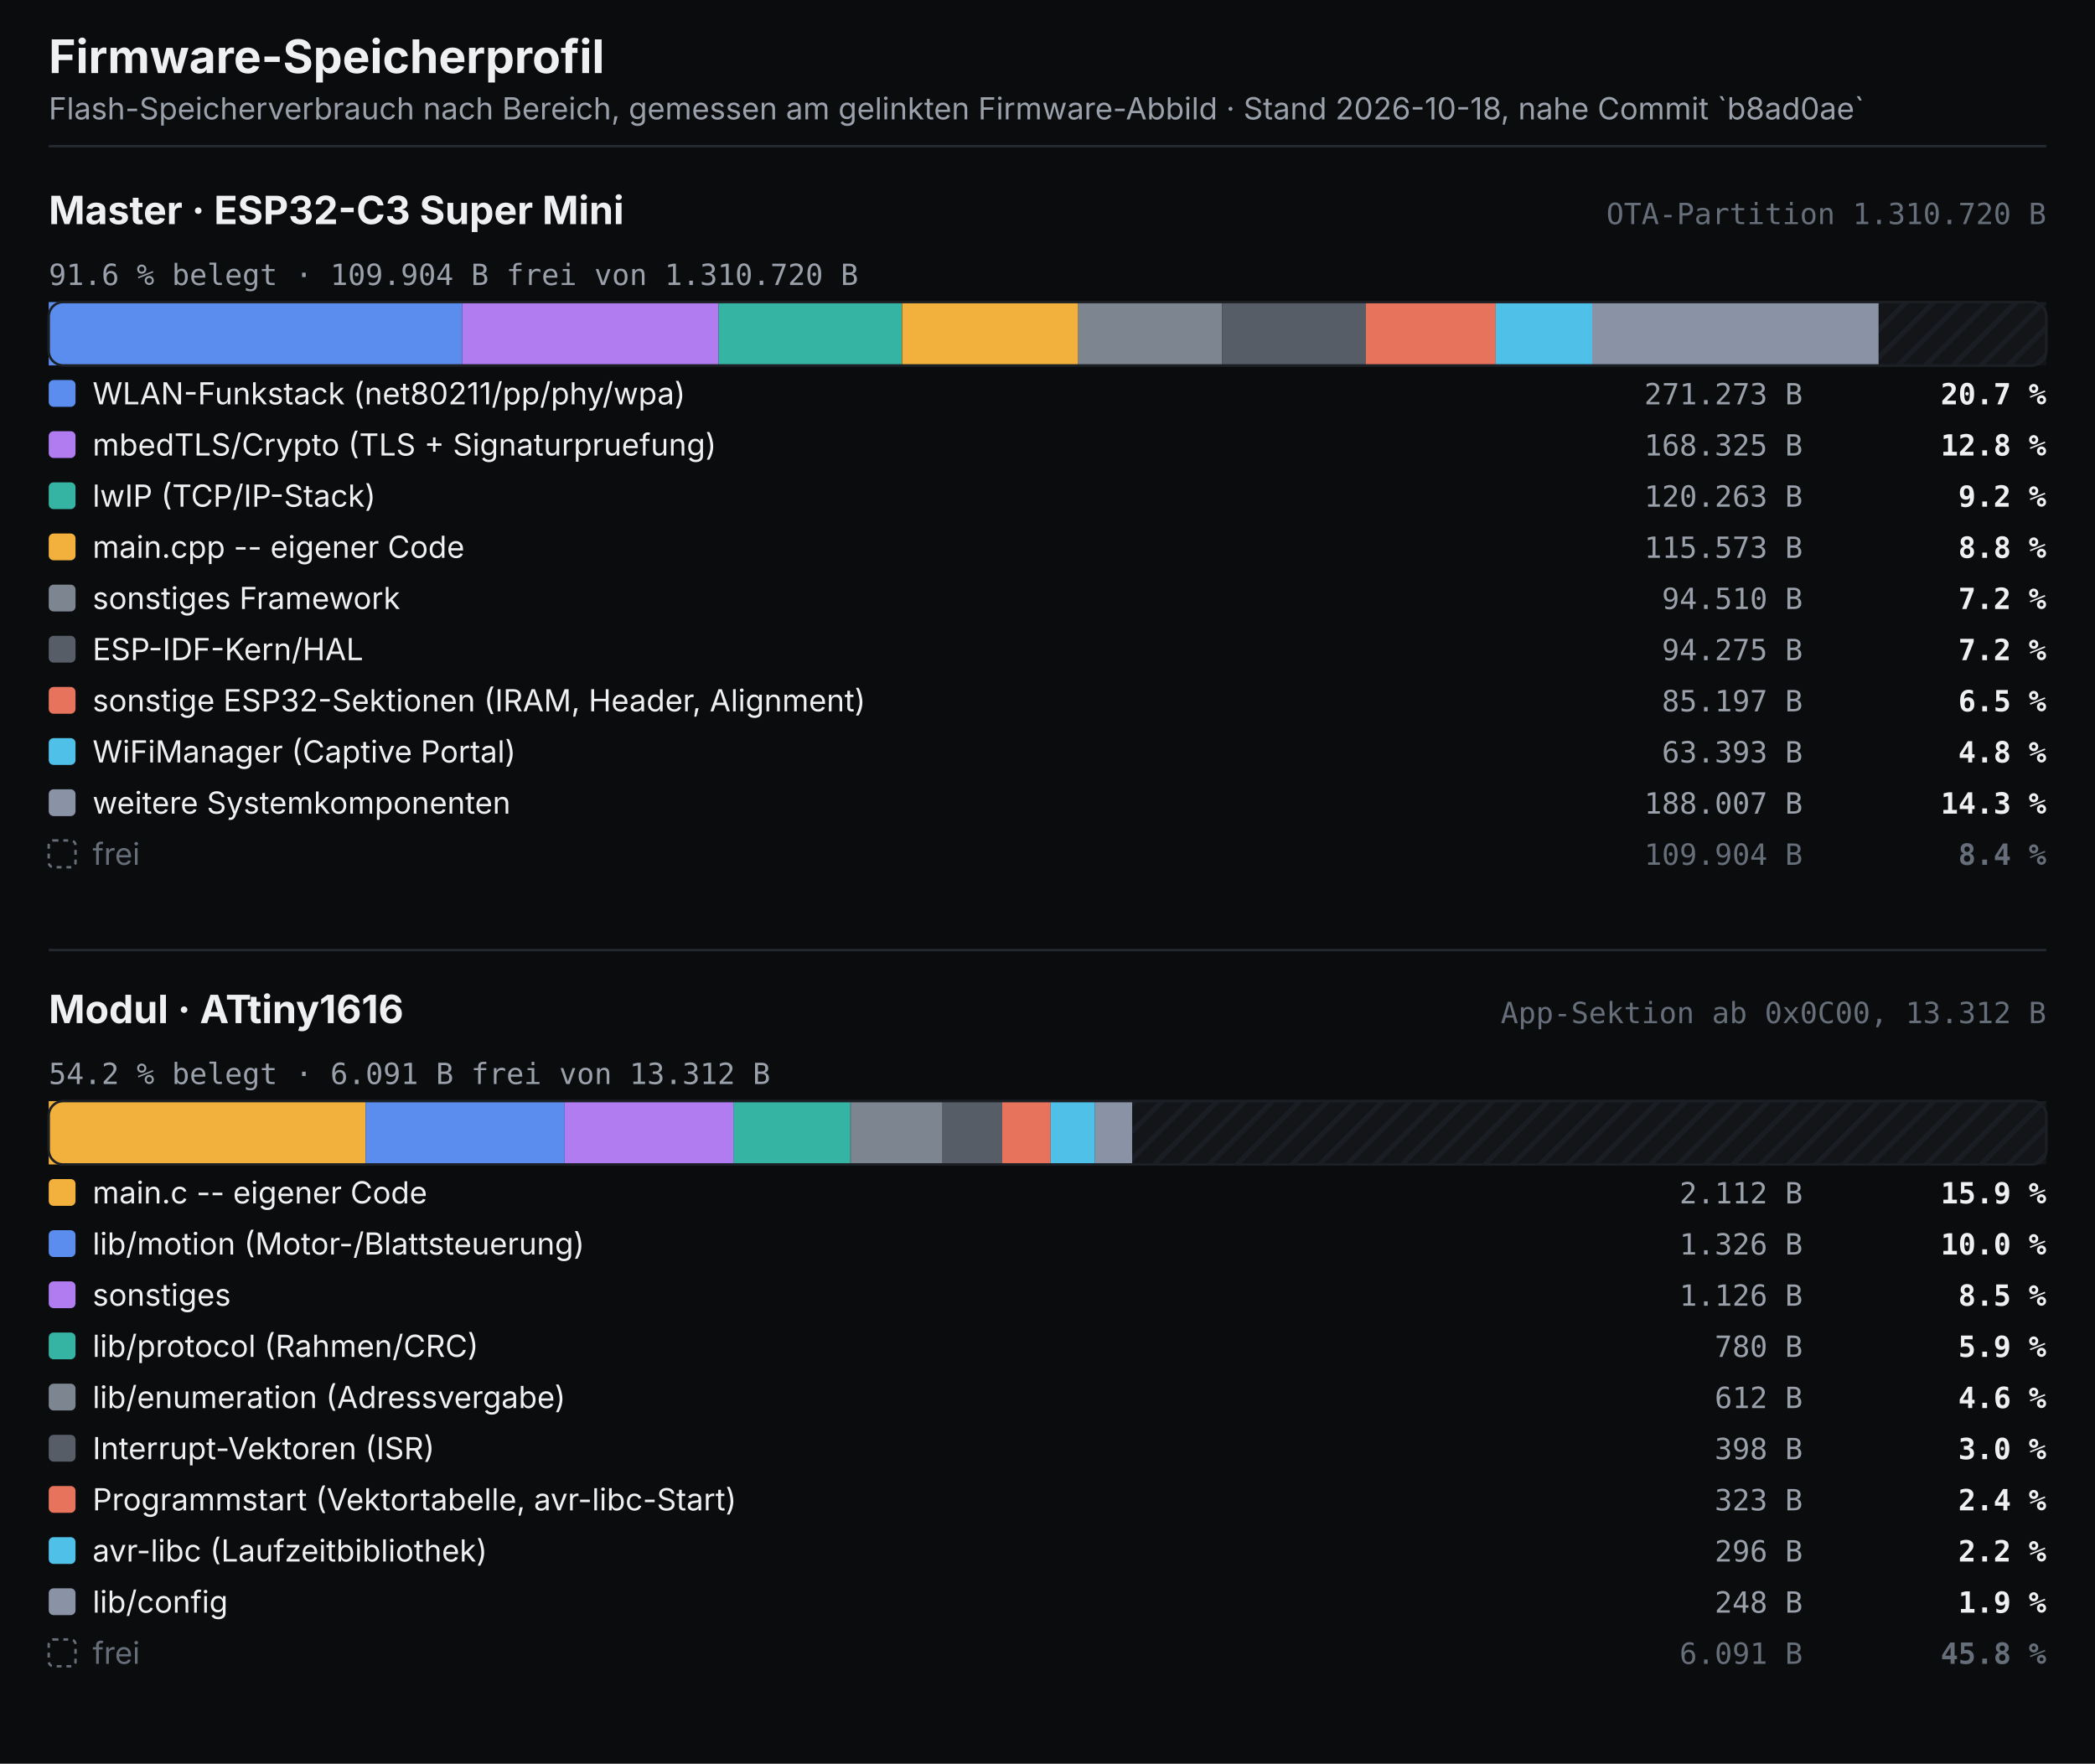
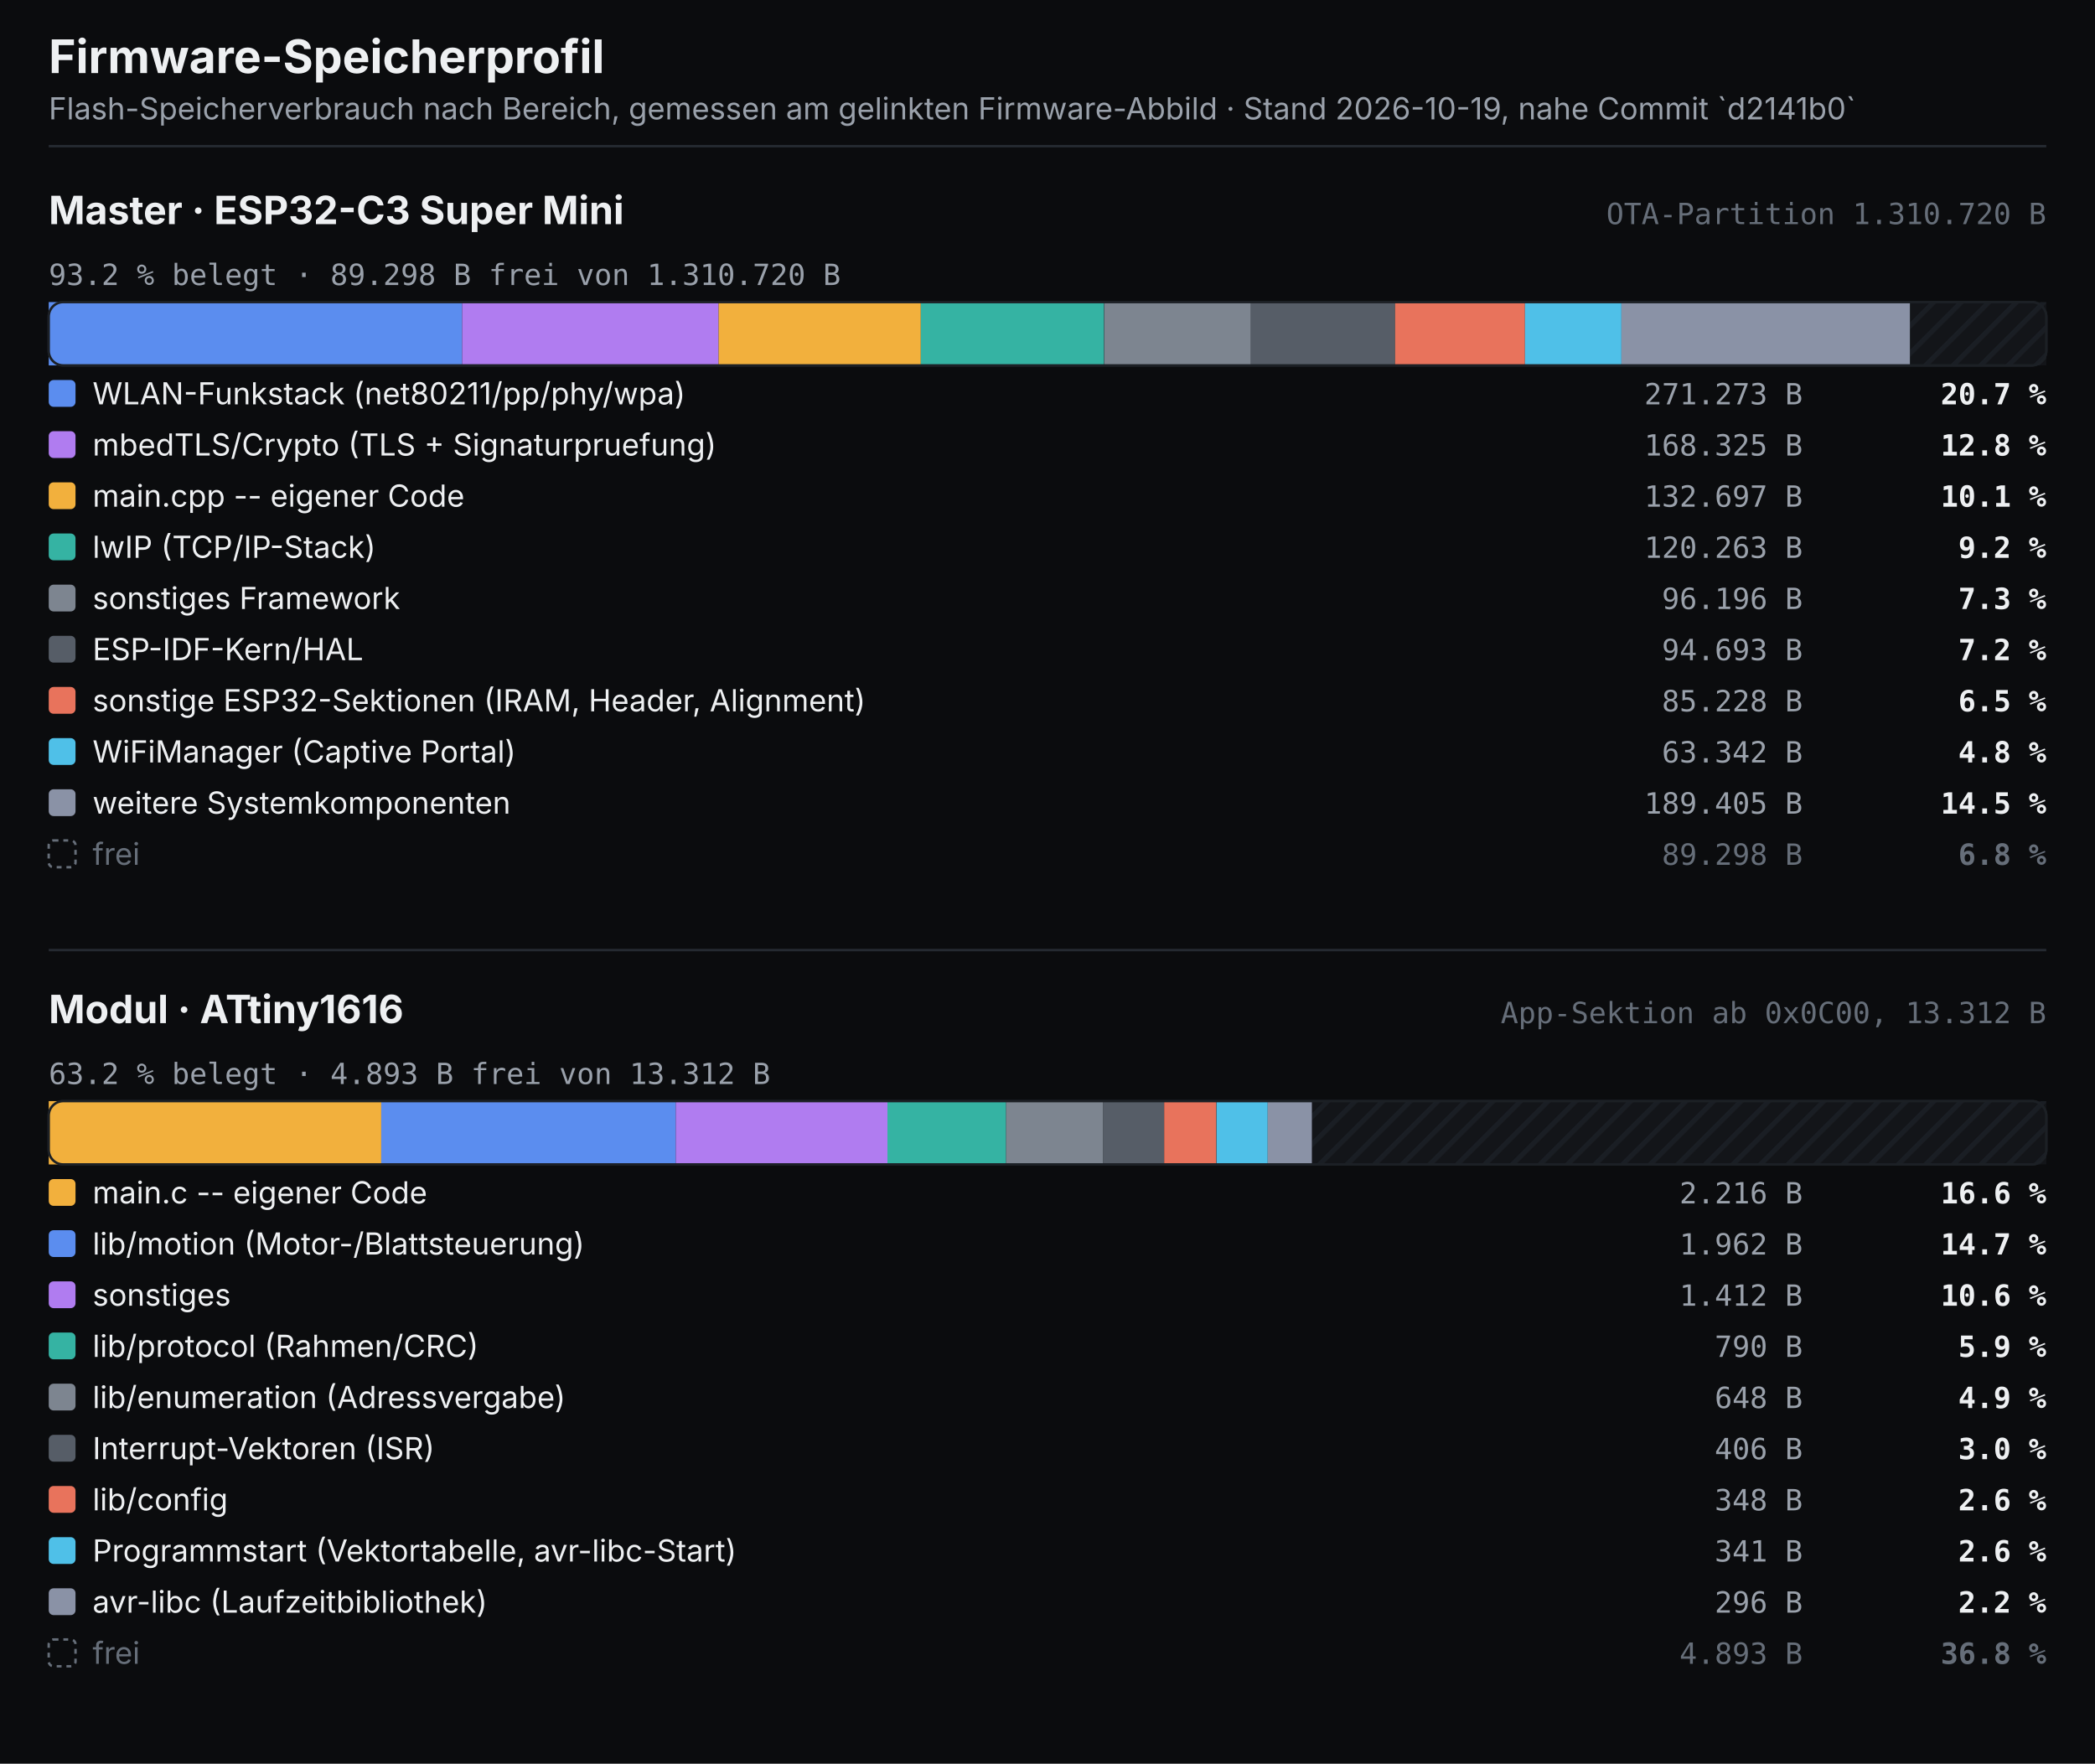
<svg xmlns="http://www.w3.org/2000/svg" viewBox="0 0 860 724" width="860" height="724" font-family="system-ui,-apple-system,'Segoe UI',sans-serif">
  <defs>
    <pattern id="hatch" width="8" height="8" patternTransform="rotate(45)" patternUnits="userSpaceOnUse">
      <rect width="8" height="8" fill="#131519" />
      <line x1="0" y1="0" x2="0" y2="8" stroke="#1a1e24" stroke-width="4" />
    </pattern>
  </defs>
  <rect width="860" height="724" fill="#0b0c0e" />
  <text x="20" y="30" font-size="19" font-weight="700" fill="#eef0f2">Firmware-Speicherprofil</text>
-   <text x="20" y="49" font-size="12.5" fill="#9aa1ab">Flash-Speicherverbrauch nach Bereich, gemessen am gelinkten Firmware-Abbild · Stand 2026-10-18, nahe Commit `b8ad0ae`</text>
+   <text x="20" y="49" font-size="12.5" fill="#9aa1ab">Flash-Speicherverbrauch nach Bereich, gemessen am gelinkten Firmware-Abbild · Stand 2026-10-19, nahe Commit `d2141b0`</text>
  <line x1="20" y1="60" x2="840" y2="60" stroke="#252a31" />
  <text x="20" y="92" font-family="system-ui,-apple-system,'Segoe UI',sans-serif" font-size="16" font-weight="700" fill="#eef0f2">Master · ESP32-C3 Super Mini</text>
  <text x="840" y="92" text-anchor="end" font-family="ui-monospace,Menlo,Consolas,monospace" font-size="12" fill="#666e79">OTA-Partition 1.310.720 B</text>
-   <text x="20" y="117" font-family="ui-monospace,Menlo,Consolas,monospace" font-size="12" fill="#9aa1ab">91.6 % belegt · 109.904 B frei von 1.310.720 B</text>
+   <text x="20" y="117" font-family="ui-monospace,Menlo,Consolas,monospace" font-size="12" fill="#9aa1ab">93.2 % belegt · 89.298 B frei von 1.310.720 B</text>
  <rect x="20" y="124" width="820" height="26" rx="6" fill="#131519" stroke="#1c2025" />
  <rect x="20.0" y="124" width="169.7" height="26" fill="#5b8def" />
  <rect x="189.7" y="124" width="105.3" height="26" fill="#b07cf0" />
-   <rect x="295.0" y="124" width="75.2" height="26" fill="#35b3a3" />
-   <rect x="370.3" y="124" width="72.3" height="26" fill="#f2b03d" />
-   <rect x="442.6" y="124" width="59.1" height="26" fill="#7d8590" />
-   <rect x="501.7" y="124" width="59.0" height="26" fill="#565d67" />
-   <rect x="560.7" y="124" width="53.3" height="26" fill="#e8735c" />
-   <rect x="614.0" y="124" width="39.7" height="26" fill="#4fc0e8" />
-   <rect x="653.6" y="124" width="117.6" height="26" fill="#8a92a6" />
-   <rect x="771.2" y="124" width="68.8" height="26" fill="url(#hatch)" />
+   <rect x="295.0" y="124" width="83.0" height="26" fill="#f2b03d" />
+   <rect x="378.0" y="124" width="75.2" height="26" fill="#35b3a3" />
+   <rect x="453.3" y="124" width="60.2" height="26" fill="#7d8590" />
+   <rect x="513.5" y="124" width="59.2" height="26" fill="#565d67" />
+   <rect x="572.7" y="124" width="53.3" height="26" fill="#e8735c" />
+   <rect x="626.0" y="124" width="39.6" height="26" fill="#4fc0e8" />
+   <rect x="665.6" y="124" width="118.5" height="26" fill="#8a92a6" />
+   <rect x="784.1" y="124" width="55.9" height="26" fill="url(#hatch)" />
  <rect x="20" y="124" width="820" height="26" rx="6" fill="none" stroke="#1c2025" />
  <rect x="20" y="156" width="11" height="11" rx="2" fill="#5b8def" />
  <text x="38" y="166" font-family="system-ui,-apple-system,'Segoe UI',sans-serif" font-size="12.5" fill="#eef0f2">WLAN-Funkstack (net80211/pp/phy/wpa)</text>
  <text x="740" y="166" text-anchor="end" font-family="ui-monospace,Menlo,Consolas,monospace" font-size="12" fill="#9aa1ab">271.273 B</text>
  <text x="840" y="166" text-anchor="end" font-family="ui-monospace,Menlo,Consolas,monospace" font-size="12" font-weight="600" fill="#eef0f2">20.7 %</text>
  <rect x="20" y="177" width="11" height="11" rx="2" fill="#b07cf0" />
  <text x="38" y="187" font-family="system-ui,-apple-system,'Segoe UI',sans-serif" font-size="12.5" fill="#eef0f2">mbedTLS/Crypto (TLS + Signaturpruefung)</text>
  <text x="740" y="187" text-anchor="end" font-family="ui-monospace,Menlo,Consolas,monospace" font-size="12" fill="#9aa1ab">168.325 B</text>
  <text x="840" y="187" text-anchor="end" font-family="ui-monospace,Menlo,Consolas,monospace" font-size="12" font-weight="600" fill="#eef0f2">12.8 %</text>
-   <rect x="20" y="198" width="11" height="11" rx="2" fill="#35b3a3" />
-   <text x="38" y="208" font-family="system-ui,-apple-system,'Segoe UI',sans-serif" font-size="12.5" fill="#eef0f2">lwIP (TCP/IP-Stack)</text>
-   <text x="740" y="208" text-anchor="end" font-family="ui-monospace,Menlo,Consolas,monospace" font-size="12" fill="#9aa1ab">120.263 B</text>
-   <text x="840" y="208" text-anchor="end" font-family="ui-monospace,Menlo,Consolas,monospace" font-size="12" font-weight="600" fill="#eef0f2">9.2 %</text>
-   <rect x="20" y="219" width="11" height="11" rx="2" fill="#f2b03d" />
-   <text x="38" y="229" font-family="system-ui,-apple-system,'Segoe UI',sans-serif" font-size="12.5" fill="#eef0f2">main.cpp -- eigener Code</text>
-   <text x="740" y="229" text-anchor="end" font-family="ui-monospace,Menlo,Consolas,monospace" font-size="12" fill="#9aa1ab">115.573 B</text>
-   <text x="840" y="229" text-anchor="end" font-family="ui-monospace,Menlo,Consolas,monospace" font-size="12" font-weight="600" fill="#eef0f2">8.8 %</text>
+   <rect x="20" y="198" width="11" height="11" rx="2" fill="#f2b03d" />
+   <text x="38" y="208" font-family="system-ui,-apple-system,'Segoe UI',sans-serif" font-size="12.5" fill="#eef0f2">main.cpp -- eigener Code</text>
+   <text x="740" y="208" text-anchor="end" font-family="ui-monospace,Menlo,Consolas,monospace" font-size="12" fill="#9aa1ab">132.697 B</text>
+   <text x="840" y="208" text-anchor="end" font-family="ui-monospace,Menlo,Consolas,monospace" font-size="12" font-weight="600" fill="#eef0f2">10.1 %</text>
+   <rect x="20" y="219" width="11" height="11" rx="2" fill="#35b3a3" />
+   <text x="38" y="229" font-family="system-ui,-apple-system,'Segoe UI',sans-serif" font-size="12.5" fill="#eef0f2">lwIP (TCP/IP-Stack)</text>
+   <text x="740" y="229" text-anchor="end" font-family="ui-monospace,Menlo,Consolas,monospace" font-size="12" fill="#9aa1ab">120.263 B</text>
+   <text x="840" y="229" text-anchor="end" font-family="ui-monospace,Menlo,Consolas,monospace" font-size="12" font-weight="600" fill="#eef0f2">9.2 %</text>
  <rect x="20" y="240" width="11" height="11" rx="2" fill="#7d8590" />
  <text x="38" y="250" font-family="system-ui,-apple-system,'Segoe UI',sans-serif" font-size="12.5" fill="#eef0f2">sonstiges Framework</text>
-   <text x="740" y="250" text-anchor="end" font-family="ui-monospace,Menlo,Consolas,monospace" font-size="12" fill="#9aa1ab">94.510 B</text>
-   <text x="840" y="250" text-anchor="end" font-family="ui-monospace,Menlo,Consolas,monospace" font-size="12" font-weight="600" fill="#eef0f2">7.2 %</text>
+   <text x="740" y="250" text-anchor="end" font-family="ui-monospace,Menlo,Consolas,monospace" font-size="12" fill="#9aa1ab">96.196 B</text>
+   <text x="840" y="250" text-anchor="end" font-family="ui-monospace,Menlo,Consolas,monospace" font-size="12" font-weight="600" fill="#eef0f2">7.3 %</text>
  <rect x="20" y="261" width="11" height="11" rx="2" fill="#565d67" />
  <text x="38" y="271" font-family="system-ui,-apple-system,'Segoe UI',sans-serif" font-size="12.5" fill="#eef0f2">ESP-IDF-Kern/HAL</text>
-   <text x="740" y="271" text-anchor="end" font-family="ui-monospace,Menlo,Consolas,monospace" font-size="12" fill="#9aa1ab">94.275 B</text>
+   <text x="740" y="271" text-anchor="end" font-family="ui-monospace,Menlo,Consolas,monospace" font-size="12" fill="#9aa1ab">94.693 B</text>
  <text x="840" y="271" text-anchor="end" font-family="ui-monospace,Menlo,Consolas,monospace" font-size="12" font-weight="600" fill="#eef0f2">7.2 %</text>
  <rect x="20" y="282" width="11" height="11" rx="2" fill="#e8735c" />
  <text x="38" y="292" font-family="system-ui,-apple-system,'Segoe UI',sans-serif" font-size="12.5" fill="#eef0f2">sonstige ESP32-Sektionen (IRAM, Header, Alignment)</text>
-   <text x="740" y="292" text-anchor="end" font-family="ui-monospace,Menlo,Consolas,monospace" font-size="12" fill="#9aa1ab">85.197 B</text>
+   <text x="740" y="292" text-anchor="end" font-family="ui-monospace,Menlo,Consolas,monospace" font-size="12" fill="#9aa1ab">85.228 B</text>
  <text x="840" y="292" text-anchor="end" font-family="ui-monospace,Menlo,Consolas,monospace" font-size="12" font-weight="600" fill="#eef0f2">6.5 %</text>
  <rect x="20" y="303" width="11" height="11" rx="2" fill="#4fc0e8" />
  <text x="38" y="313" font-family="system-ui,-apple-system,'Segoe UI',sans-serif" font-size="12.5" fill="#eef0f2">WiFiManager (Captive Portal)</text>
-   <text x="740" y="313" text-anchor="end" font-family="ui-monospace,Menlo,Consolas,monospace" font-size="12" fill="#9aa1ab">63.393 B</text>
+   <text x="740" y="313" text-anchor="end" font-family="ui-monospace,Menlo,Consolas,monospace" font-size="12" fill="#9aa1ab">63.342 B</text>
  <text x="840" y="313" text-anchor="end" font-family="ui-monospace,Menlo,Consolas,monospace" font-size="12" font-weight="600" fill="#eef0f2">4.8 %</text>
  <rect x="20" y="324" width="11" height="11" rx="2" fill="#8a92a6" />
  <text x="38" y="334" font-family="system-ui,-apple-system,'Segoe UI',sans-serif" font-size="12.5" fill="#eef0f2">weitere Systemkomponenten</text>
-   <text x="740" y="334" text-anchor="end" font-family="ui-monospace,Menlo,Consolas,monospace" font-size="12" fill="#9aa1ab">188.007 B</text>
-   <text x="840" y="334" text-anchor="end" font-family="ui-monospace,Menlo,Consolas,monospace" font-size="12" font-weight="600" fill="#eef0f2">14.3 %</text>
+   <text x="740" y="334" text-anchor="end" font-family="ui-monospace,Menlo,Consolas,monospace" font-size="12" fill="#9aa1ab">189.405 B</text>
+   <text x="840" y="334" text-anchor="end" font-family="ui-monospace,Menlo,Consolas,monospace" font-size="12" font-weight="600" fill="#eef0f2">14.5 %</text>
  <rect x="20" y="345" width="11" height="11" rx="2" fill="none" stroke="#666e79" stroke-dasharray="2,2" />
  <text x="38" y="355" font-family="system-ui,-apple-system,'Segoe UI',sans-serif" font-size="12.5" fill="#666e79">frei</text>
-   <text x="740" y="355" text-anchor="end" font-family="ui-monospace,Menlo,Consolas,monospace" font-size="12" fill="#666e79">109.904 B</text>
-   <text x="840" y="355" text-anchor="end" font-family="ui-monospace,Menlo,Consolas,monospace" font-size="12" font-weight="600" fill="#666e79">8.4 %</text>
+   <text x="740" y="355" text-anchor="end" font-family="ui-monospace,Menlo,Consolas,monospace" font-size="12" fill="#666e79">89.298 B</text>
+   <text x="840" y="355" text-anchor="end" font-family="ui-monospace,Menlo,Consolas,monospace" font-size="12" font-weight="600" fill="#666e79">6.8 %</text>
  <line x1="20" y1="390" x2="840" y2="390" stroke="#252a31" />
  <text x="20" y="420" font-family="system-ui,-apple-system,'Segoe UI',sans-serif" font-size="16" font-weight="700" fill="#eef0f2">Modul · ATtiny1616</text>
  <text x="840" y="420" text-anchor="end" font-family="ui-monospace,Menlo,Consolas,monospace" font-size="12" fill="#666e79">App-Sektion ab 0x0C00, 13.312 B</text>
-   <text x="20" y="445" font-family="ui-monospace,Menlo,Consolas,monospace" font-size="12" fill="#9aa1ab">54.2 % belegt · 6.091 B frei von 13.312 B</text>
+   <text x="20" y="445" font-family="ui-monospace,Menlo,Consolas,monospace" font-size="12" fill="#9aa1ab">63.2 % belegt · 4.893 B frei von 13.312 B</text>
  <rect x="20" y="452" width="820" height="26" rx="6" fill="#131519" stroke="#1c2025" />
-   <rect x="20.0" y="452" width="130.1" height="26" fill="#f2b03d" />
-   <rect x="150.1" y="452" width="81.7" height="26" fill="#5b8def" />
-   <rect x="231.8" y="452" width="69.4" height="26" fill="#b07cf0" />
-   <rect x="301.1" y="452" width="48.0" height="26" fill="#35b3a3" />
-   <rect x="349.2" y="452" width="37.7" height="26" fill="#7d8590" />
-   <rect x="386.9" y="452" width="24.5" height="26" fill="#565d67" />
-   <rect x="411.4" y="452" width="19.9" height="26" fill="#e8735c" />
-   <rect x="431.3" y="452" width="18.2" height="26" fill="#4fc0e8" />
-   <rect x="449.5" y="452" width="15.3" height="26" fill="#8a92a6" />
-   <rect x="464.8" y="452" width="375.2" height="26" fill="url(#hatch)" />
+   <rect x="20.0" y="452" width="136.5" height="26" fill="#f2b03d" />
+   <rect x="156.5" y="452" width="120.9" height="26" fill="#5b8def" />
+   <rect x="277.4" y="452" width="87.0" height="26" fill="#b07cf0" />
+   <rect x="364.3" y="452" width="48.7" height="26" fill="#35b3a3" />
+   <rect x="413.0" y="452" width="39.9" height="26" fill="#7d8590" />
+   <rect x="452.9" y="452" width="25.0" height="26" fill="#565d67" />
+   <rect x="477.9" y="452" width="21.4" height="26" fill="#e8735c" />
+   <rect x="499.4" y="452" width="21.0" height="26" fill="#4fc0e8" />
+   <rect x="520.4" y="452" width="18.2" height="26" fill="#8a92a6" />
+   <rect x="538.6" y="452" width="301.4" height="26" fill="url(#hatch)" />
  <rect x="20" y="452" width="820" height="26" rx="6" fill="none" stroke="#1c2025" />
  <rect x="20" y="484" width="11" height="11" rx="2" fill="#f2b03d" />
  <text x="38" y="494" font-family="system-ui,-apple-system,'Segoe UI',sans-serif" font-size="12.5" fill="#eef0f2">main.c -- eigener Code</text>
-   <text x="740" y="494" text-anchor="end" font-family="ui-monospace,Menlo,Consolas,monospace" font-size="12" fill="#9aa1ab">2.112 B</text>
-   <text x="840" y="494" text-anchor="end" font-family="ui-monospace,Menlo,Consolas,monospace" font-size="12" font-weight="600" fill="#eef0f2">15.9 %</text>
+   <text x="740" y="494" text-anchor="end" font-family="ui-monospace,Menlo,Consolas,monospace" font-size="12" fill="#9aa1ab">2.216 B</text>
+   <text x="840" y="494" text-anchor="end" font-family="ui-monospace,Menlo,Consolas,monospace" font-size="12" font-weight="600" fill="#eef0f2">16.6 %</text>
  <rect x="20" y="505" width="11" height="11" rx="2" fill="#5b8def" />
  <text x="38" y="515" font-family="system-ui,-apple-system,'Segoe UI',sans-serif" font-size="12.5" fill="#eef0f2">lib/motion (Motor-/Blattsteuerung)</text>
-   <text x="740" y="515" text-anchor="end" font-family="ui-monospace,Menlo,Consolas,monospace" font-size="12" fill="#9aa1ab">1.326 B</text>
-   <text x="840" y="515" text-anchor="end" font-family="ui-monospace,Menlo,Consolas,monospace" font-size="12" font-weight="600" fill="#eef0f2">10.0 %</text>
+   <text x="740" y="515" text-anchor="end" font-family="ui-monospace,Menlo,Consolas,monospace" font-size="12" fill="#9aa1ab">1.962 B</text>
+   <text x="840" y="515" text-anchor="end" font-family="ui-monospace,Menlo,Consolas,monospace" font-size="12" font-weight="600" fill="#eef0f2">14.7 %</text>
  <rect x="20" y="526" width="11" height="11" rx="2" fill="#b07cf0" />
  <text x="38" y="536" font-family="system-ui,-apple-system,'Segoe UI',sans-serif" font-size="12.5" fill="#eef0f2">sonstiges</text>
-   <text x="740" y="536" text-anchor="end" font-family="ui-monospace,Menlo,Consolas,monospace" font-size="12" fill="#9aa1ab">1.126 B</text>
-   <text x="840" y="536" text-anchor="end" font-family="ui-monospace,Menlo,Consolas,monospace" font-size="12" font-weight="600" fill="#eef0f2">8.5 %</text>
+   <text x="740" y="536" text-anchor="end" font-family="ui-monospace,Menlo,Consolas,monospace" font-size="12" fill="#9aa1ab">1.412 B</text>
+   <text x="840" y="536" text-anchor="end" font-family="ui-monospace,Menlo,Consolas,monospace" font-size="12" font-weight="600" fill="#eef0f2">10.6 %</text>
  <rect x="20" y="547" width="11" height="11" rx="2" fill="#35b3a3" />
  <text x="38" y="557" font-family="system-ui,-apple-system,'Segoe UI',sans-serif" font-size="12.5" fill="#eef0f2">lib/protocol (Rahmen/CRC)</text>
-   <text x="740" y="557" text-anchor="end" font-family="ui-monospace,Menlo,Consolas,monospace" font-size="12" fill="#9aa1ab">780 B</text>
+   <text x="740" y="557" text-anchor="end" font-family="ui-monospace,Menlo,Consolas,monospace" font-size="12" fill="#9aa1ab">790 B</text>
  <text x="840" y="557" text-anchor="end" font-family="ui-monospace,Menlo,Consolas,monospace" font-size="12" font-weight="600" fill="#eef0f2">5.9 %</text>
  <rect x="20" y="568" width="11" height="11" rx="2" fill="#7d8590" />
  <text x="38" y="578" font-family="system-ui,-apple-system,'Segoe UI',sans-serif" font-size="12.5" fill="#eef0f2">lib/enumeration (Adressvergabe)</text>
-   <text x="740" y="578" text-anchor="end" font-family="ui-monospace,Menlo,Consolas,monospace" font-size="12" fill="#9aa1ab">612 B</text>
-   <text x="840" y="578" text-anchor="end" font-family="ui-monospace,Menlo,Consolas,monospace" font-size="12" font-weight="600" fill="#eef0f2">4.6 %</text>
+   <text x="740" y="578" text-anchor="end" font-family="ui-monospace,Menlo,Consolas,monospace" font-size="12" fill="#9aa1ab">648 B</text>
+   <text x="840" y="578" text-anchor="end" font-family="ui-monospace,Menlo,Consolas,monospace" font-size="12" font-weight="600" fill="#eef0f2">4.9 %</text>
  <rect x="20" y="589" width="11" height="11" rx="2" fill="#565d67" />
  <text x="38" y="599" font-family="system-ui,-apple-system,'Segoe UI',sans-serif" font-size="12.5" fill="#eef0f2">Interrupt-Vektoren (ISR)</text>
-   <text x="740" y="599" text-anchor="end" font-family="ui-monospace,Menlo,Consolas,monospace" font-size="12" fill="#9aa1ab">398 B</text>
+   <text x="740" y="599" text-anchor="end" font-family="ui-monospace,Menlo,Consolas,monospace" font-size="12" fill="#9aa1ab">406 B</text>
  <text x="840" y="599" text-anchor="end" font-family="ui-monospace,Menlo,Consolas,monospace" font-size="12" font-weight="600" fill="#eef0f2">3.0 %</text>
  <rect x="20" y="610" width="11" height="11" rx="2" fill="#e8735c" />
-   <text x="38" y="620" font-family="system-ui,-apple-system,'Segoe UI',sans-serif" font-size="12.5" fill="#eef0f2">Programmstart (Vektortabelle, avr-libc-Start)</text>
-   <text x="740" y="620" text-anchor="end" font-family="ui-monospace,Menlo,Consolas,monospace" font-size="12" fill="#9aa1ab">323 B</text>
-   <text x="840" y="620" text-anchor="end" font-family="ui-monospace,Menlo,Consolas,monospace" font-size="12" font-weight="600" fill="#eef0f2">2.4 %</text>
+   <text x="38" y="620" font-family="system-ui,-apple-system,'Segoe UI',sans-serif" font-size="12.5" fill="#eef0f2">lib/config</text>
+   <text x="740" y="620" text-anchor="end" font-family="ui-monospace,Menlo,Consolas,monospace" font-size="12" fill="#9aa1ab">348 B</text>
+   <text x="840" y="620" text-anchor="end" font-family="ui-monospace,Menlo,Consolas,monospace" font-size="12" font-weight="600" fill="#eef0f2">2.6 %</text>
  <rect x="20" y="631" width="11" height="11" rx="2" fill="#4fc0e8" />
-   <text x="38" y="641" font-family="system-ui,-apple-system,'Segoe UI',sans-serif" font-size="12.5" fill="#eef0f2">avr-libc (Laufzeitbibliothek)</text>
-   <text x="740" y="641" text-anchor="end" font-family="ui-monospace,Menlo,Consolas,monospace" font-size="12" fill="#9aa1ab">296 B</text>
-   <text x="840" y="641" text-anchor="end" font-family="ui-monospace,Menlo,Consolas,monospace" font-size="12" font-weight="600" fill="#eef0f2">2.2 %</text>
+   <text x="38" y="641" font-family="system-ui,-apple-system,'Segoe UI',sans-serif" font-size="12.5" fill="#eef0f2">Programmstart (Vektortabelle, avr-libc-Start)</text>
+   <text x="740" y="641" text-anchor="end" font-family="ui-monospace,Menlo,Consolas,monospace" font-size="12" fill="#9aa1ab">341 B</text>
+   <text x="840" y="641" text-anchor="end" font-family="ui-monospace,Menlo,Consolas,monospace" font-size="12" font-weight="600" fill="#eef0f2">2.6 %</text>
  <rect x="20" y="652" width="11" height="11" rx="2" fill="#8a92a6" />
-   <text x="38" y="662" font-family="system-ui,-apple-system,'Segoe UI',sans-serif" font-size="12.5" fill="#eef0f2">lib/config</text>
-   <text x="740" y="662" text-anchor="end" font-family="ui-monospace,Menlo,Consolas,monospace" font-size="12" fill="#9aa1ab">248 B</text>
-   <text x="840" y="662" text-anchor="end" font-family="ui-monospace,Menlo,Consolas,monospace" font-size="12" font-weight="600" fill="#eef0f2">1.9 %</text>
+   <text x="38" y="662" font-family="system-ui,-apple-system,'Segoe UI',sans-serif" font-size="12.5" fill="#eef0f2">avr-libc (Laufzeitbibliothek)</text>
+   <text x="740" y="662" text-anchor="end" font-family="ui-monospace,Menlo,Consolas,monospace" font-size="12" fill="#9aa1ab">296 B</text>
+   <text x="840" y="662" text-anchor="end" font-family="ui-monospace,Menlo,Consolas,monospace" font-size="12" font-weight="600" fill="#eef0f2">2.2 %</text>
  <rect x="20" y="673" width="11" height="11" rx="2" fill="none" stroke="#666e79" stroke-dasharray="2,2" />
  <text x="38" y="683" font-family="system-ui,-apple-system,'Segoe UI',sans-serif" font-size="12.5" fill="#666e79">frei</text>
-   <text x="740" y="683" text-anchor="end" font-family="ui-monospace,Menlo,Consolas,monospace" font-size="12" fill="#666e79">6.091 B</text>
-   <text x="840" y="683" text-anchor="end" font-family="ui-monospace,Menlo,Consolas,monospace" font-size="12" font-weight="600" fill="#666e79">45.8 %</text>
+   <text x="740" y="683" text-anchor="end" font-family="ui-monospace,Menlo,Consolas,monospace" font-size="12" fill="#666e79">4.893 B</text>
+   <text x="840" y="683" text-anchor="end" font-family="ui-monospace,Menlo,Consolas,monospace" font-size="12" font-weight="600" fill="#666e79">36.8 %</text>
</svg>
